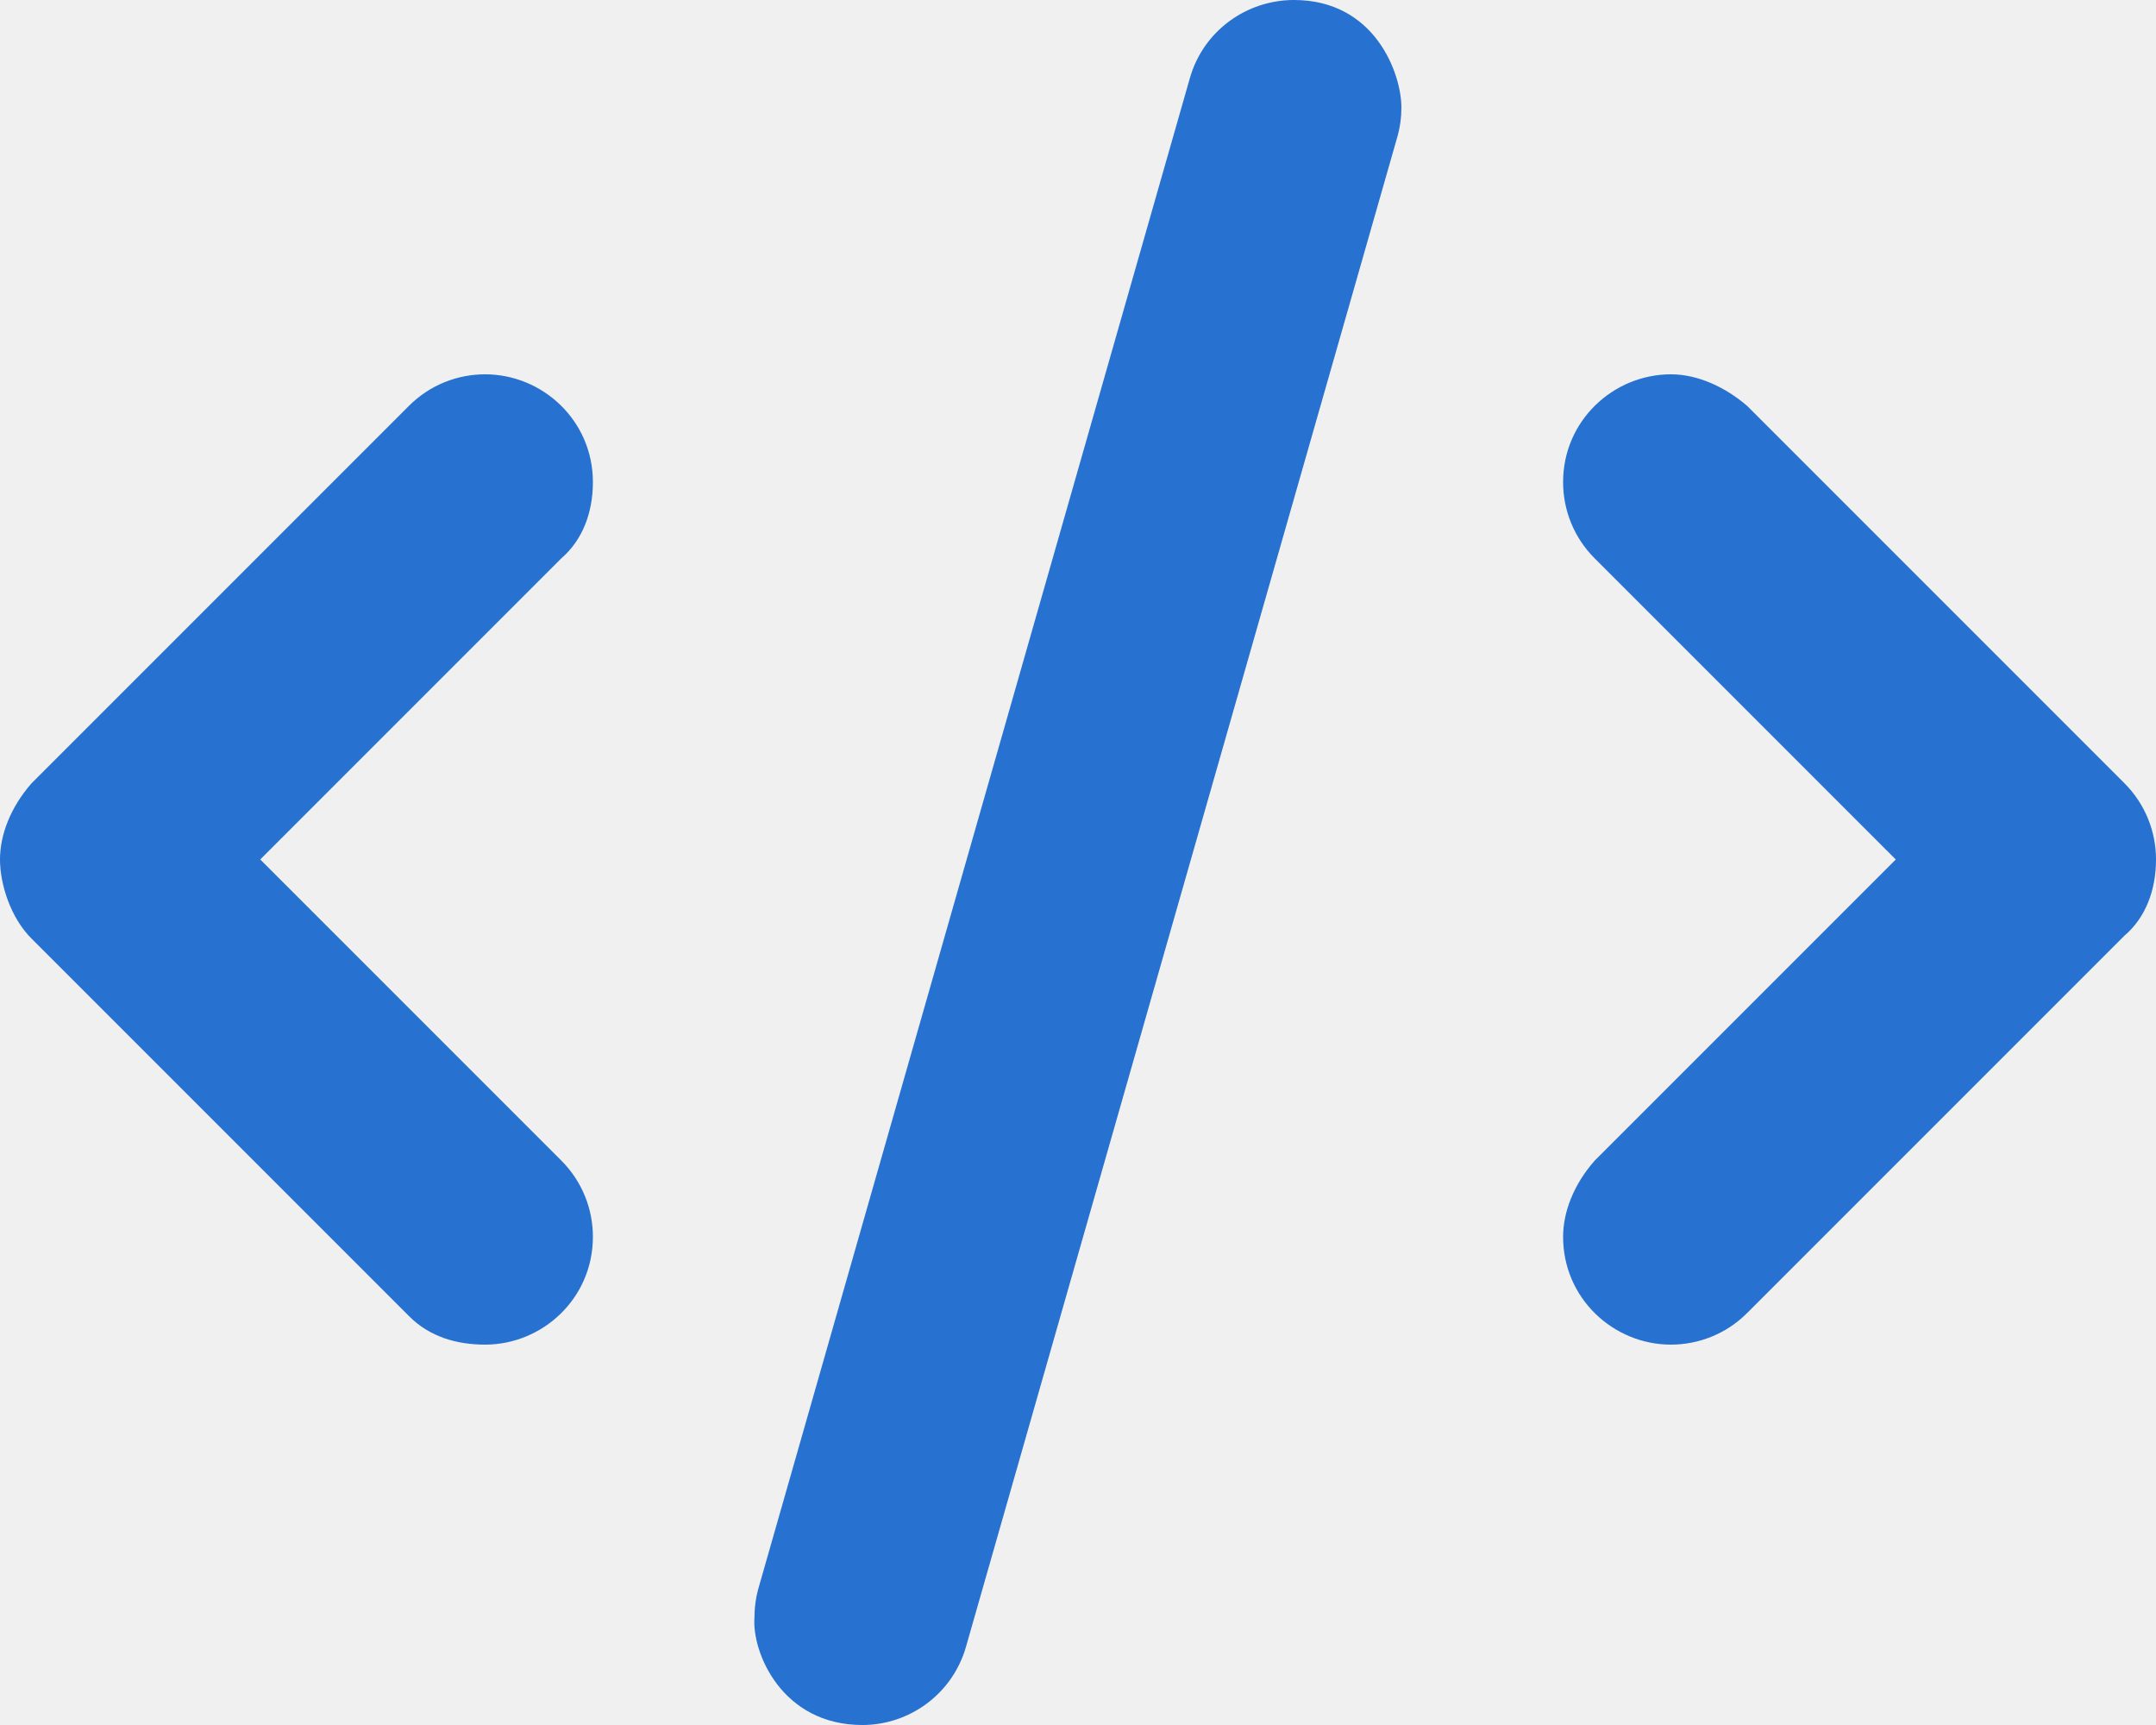
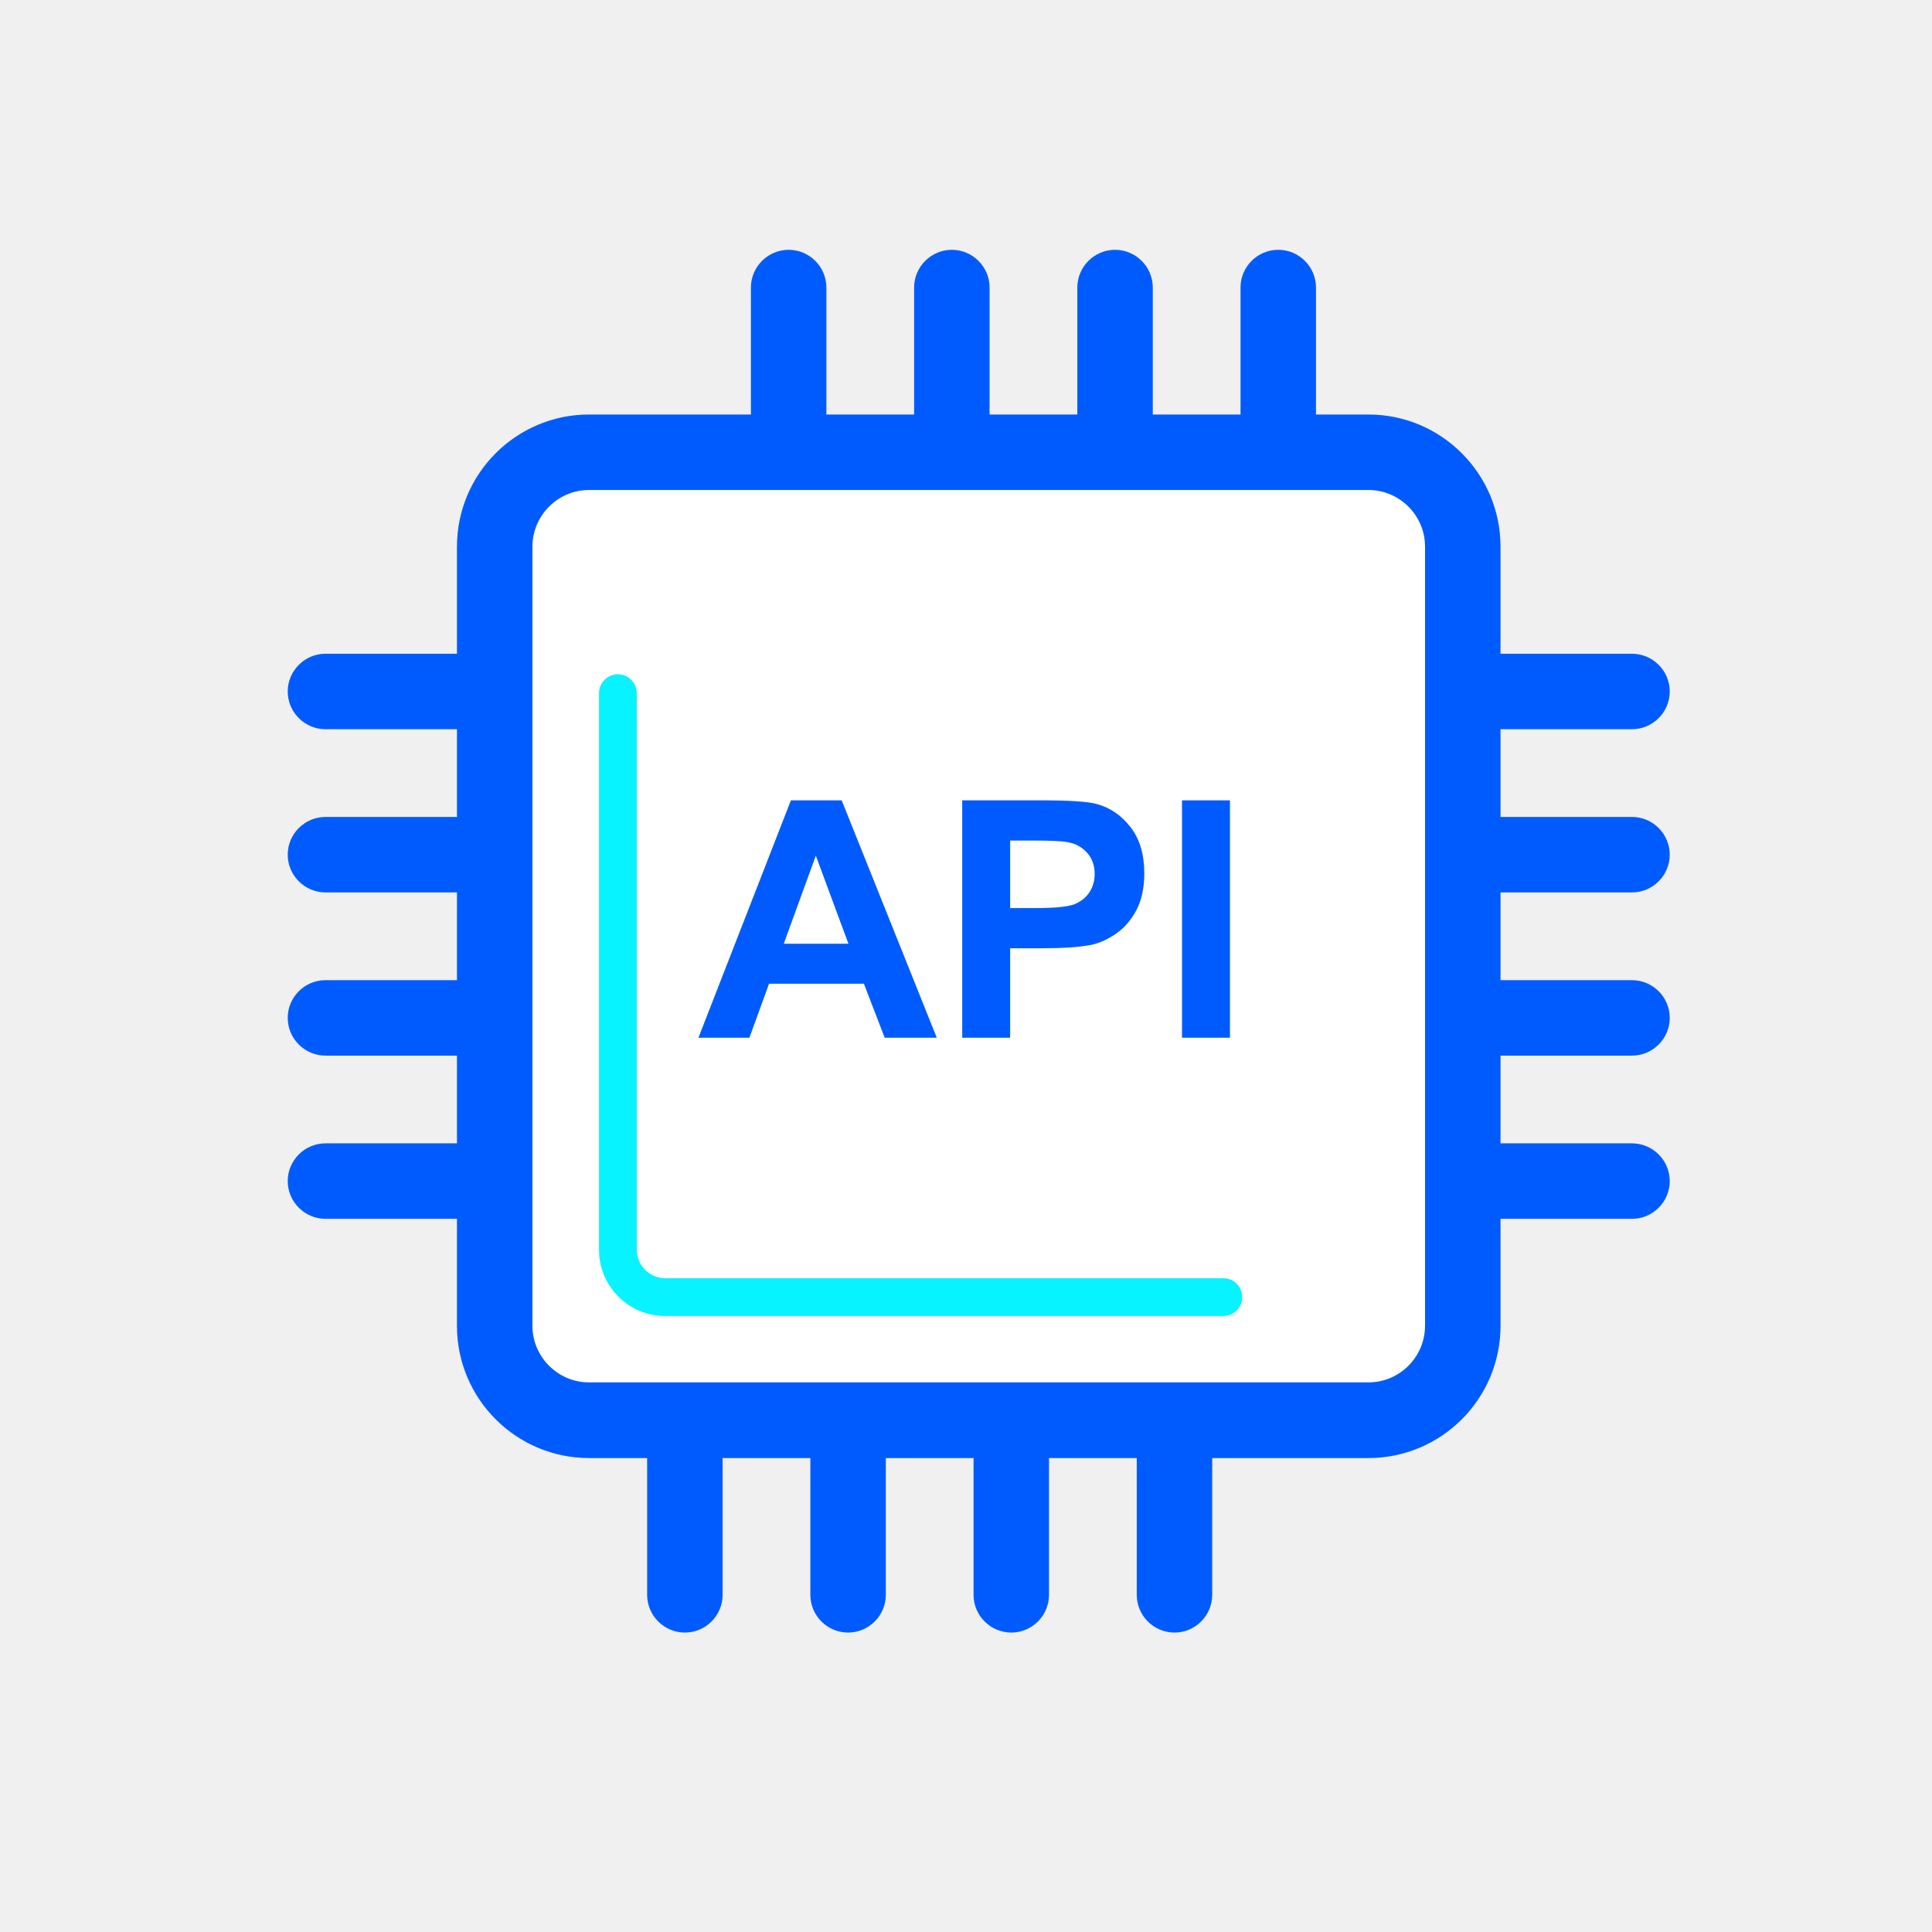
- <svg xmlns="http://www.w3.org/2000/svg" viewBox="0 0 640 512" height="40" width="50">
-   <path d="M416 31.94C416 21.75 408.1 0 384.1 0c-13.98 0-26.87 9.072-30.89 23.18l-128 448a31.933 31.933 0 0 0-1.241 8.801C223.1 490.3 232 512 256 512c13.92 0 26.73-9.157 30.75-23.22l128-448c.85-2.97 1.25-5.93 1.25-8.84zM176 143.1c0-18.28-14.95-32-32-32-8.188 0-16.38 3.125-22.62 9.376l-112 112C3.125 239.6 0 247.8 0 255.1s3.125 17.3 9.375 23.5l112 112c6.225 6.3 14.425 8.5 22.625 8.5 17.05 0 32-13.73 32-32 0-8.188-3.125-16.38-9.375-22.63L77.25 255.1l89.38-89.38c6.27-5.42 9.37-13.52 9.37-22.62zm464 112c0-8.188-3.125-16.38-9.375-22.63l-112-112C512.4 115.1 504.2 111.1 496 111.1c-17.05 0-32 13.73-32 32 0 8.188 3.125 16.38 9.375 22.63l89.38 89.38-89.38 89.38C467.1 351.6 464 359.8 464 367.1c0 18.28 14.95 32 32 32 8.188 0 16.38-3.125 22.62-9.376l112-112C636.9 272.4 640 264.2 640 255.1z" fill="#2771d0" class="fill-000000" />
+ <svg xmlns="http://www.w3.org/2000/svg" width="70px" height="70px" viewBox="0 0 1024 1024" class="icon" version="1.1">
+   <path d="M432.4 453.5l-17 46.7h34.4z" fill="#FFFFFF" />
+   <path d="M725.3 259.7H312.2c-16.5 0-30 13.5-30 30v413.1c0 16.5 13.5 30 30 30h413.1c16.5 0 30-13.5 30-30V289.7c0-16.6-13.5-30-30-30z m-98.8 164.5h25.4V550h-25.4V424.2z m-116.5 0h40.8c15.5 0 25.5 0.6 30.2 1.9 7.2 1.9 13.2 6 18.1 12.3 4.9 6.3 7.3 14.5 7.3 24.5 0 7.7-1.4 14.2-4.2 19.5s-6.4 9.4-10.7 12.4c-4.3 3-8.7 5-13.2 6-6.1 1.2-14.8 1.8-26.4 1.8h-16.6V550H510V424.2z m-90.7 0h26.9L496.5 550h-27.6l-11-28.6h-50.3L397.2 550h-27l49.1-125.8z m229.1 273.3H352.6c-19.4 0-35.1-15.7-35.1-35.1v-295c0-5.5 4.5-10 10-10s10 4.5 10 10v295c0 8.3 6.8 15.1 15.1 15.1h295.8c5.5 0 10 4.5 10 10s-4.4 10-10 10z" fill="#FFFFFF" />
+   <path d="M569.4 479.2c3.4-1.3 6-3.4 7.9-6.2 1.9-2.8 2.9-6.1 2.9-9.8 0-4.6-1.3-8.4-4-11.3-2.7-3-6.1-4.8-10.2-5.6-3-0.6-9.1-0.9-18.3-0.9h-12.3v35.7h13.9c10 0.1 16.7-0.6 20.1-1.9z" fill="#FFFFFF" />
+   <path d="M648.4 677.5H352.6c-8.3 0-15.1-6.8-15.1-15.1v-295c0-5.5-4.5-10-10-10s-10 4.5-10 10v295c0 19.4 15.7 35.1 35.1 35.1h295.8c5.5 0 10-4.5 10-10s-4.4-10-10-10z" fill="#06F3FF" />
+   <path d="M865 386.5c11 0 20-9 20-20s-9-20-20-20h-69.7v-56.8c0-38.6-31.4-70-70-70h-27.8v-67.3c0-11-9-20-20-20s-20 9-20 20v67.3H611v-67.3c0-11-9-20-20-20s-20 9-20 20v67.3h-46.5v-67.3c0-11-9-20-20-20s-20 9-20 20v67.3H438v-67.3c0-11-9-20-20-20s-20 9-20 20v67.3h-85.8c-38.6 0-70 31.4-70 70v56.8h-69.7c-11 0-20 9-20 20s9 20 20 20h69.7V433h-69.7c-11 0-20 9-20 20s9 20 20 20h69.7v46.5h-69.7c-11 0-20 9-20 20s9 20 20 20h69.7V606h-69.7c-11 0-20 9-20 20s9 20 20 20h69.7v56.8c0 38.6 31.4 70 70 70H343v72.5c0 11 9 20 20 20s20-9 20-20v-72.5h46.5v72.5c0 11 9 20 20 20s20-9 20-20v-72.5H516v72.5c0 11 9 20 20 20s20-9 20-20v-72.5h46.5v72.5c0 11 9 20 20 20s20-9 20-20v-72.5h82.8c38.6 0 70-31.4 70-70V646H865c11 0 20-9 20-20s-9-20-20-20h-69.7v-46.5H865c11 0 20-9 20-20s-9-20-20-20h-69.7V473H865c11 0 20-9 20-20s-9-20-20-20h-69.7v-46.5H865zM755.3 702.7c0 16.5-13.5 30-30 30H312.2c-16.5 0-30-13.5-30-30v-413c0-16.5 13.5-30 30-30h413.1c16.5 0 30 13.5 30 30v413z" fill="#005BFF" />
+   <path d="M407.6 521.4h50.3l11 28.6h27.6l-50.4-125.8h-26.9l-49 125.8h27l10.4-28.6z m24.8-67.9l17.3 46.7h-34.3l17-46.7zM535.4 502.6H552c11.5 0 20.3-0.6 26.4-1.8 4.5-1 8.9-3 13.2-6 4.3-3 7.9-7.1 10.7-12.4s4.2-11.8 4.2-19.5c0-10-2.4-18.2-7.3-24.5-4.9-6.3-10.9-10.4-18.1-12.3-4.7-1.3-14.8-1.9-30.2-1.9H510V550h25.4v-47.4z m0-57.1h12.3c9.2 0 15.2 0.3 18.3 0.9 4.1 0.7 7.5 2.6 10.2 5.6 2.7 3 4 6.8 4 11.3 0 3.7-1 7-2.9 9.8-1.9 2.8-4.6 4.9-7.9 6.2-3.4 1.3-10.1 2-20.1 2h-13.9v-35.8zM626.5 424.2h25.4V550h-25.4z" fill="#005BFF" />
</svg>
